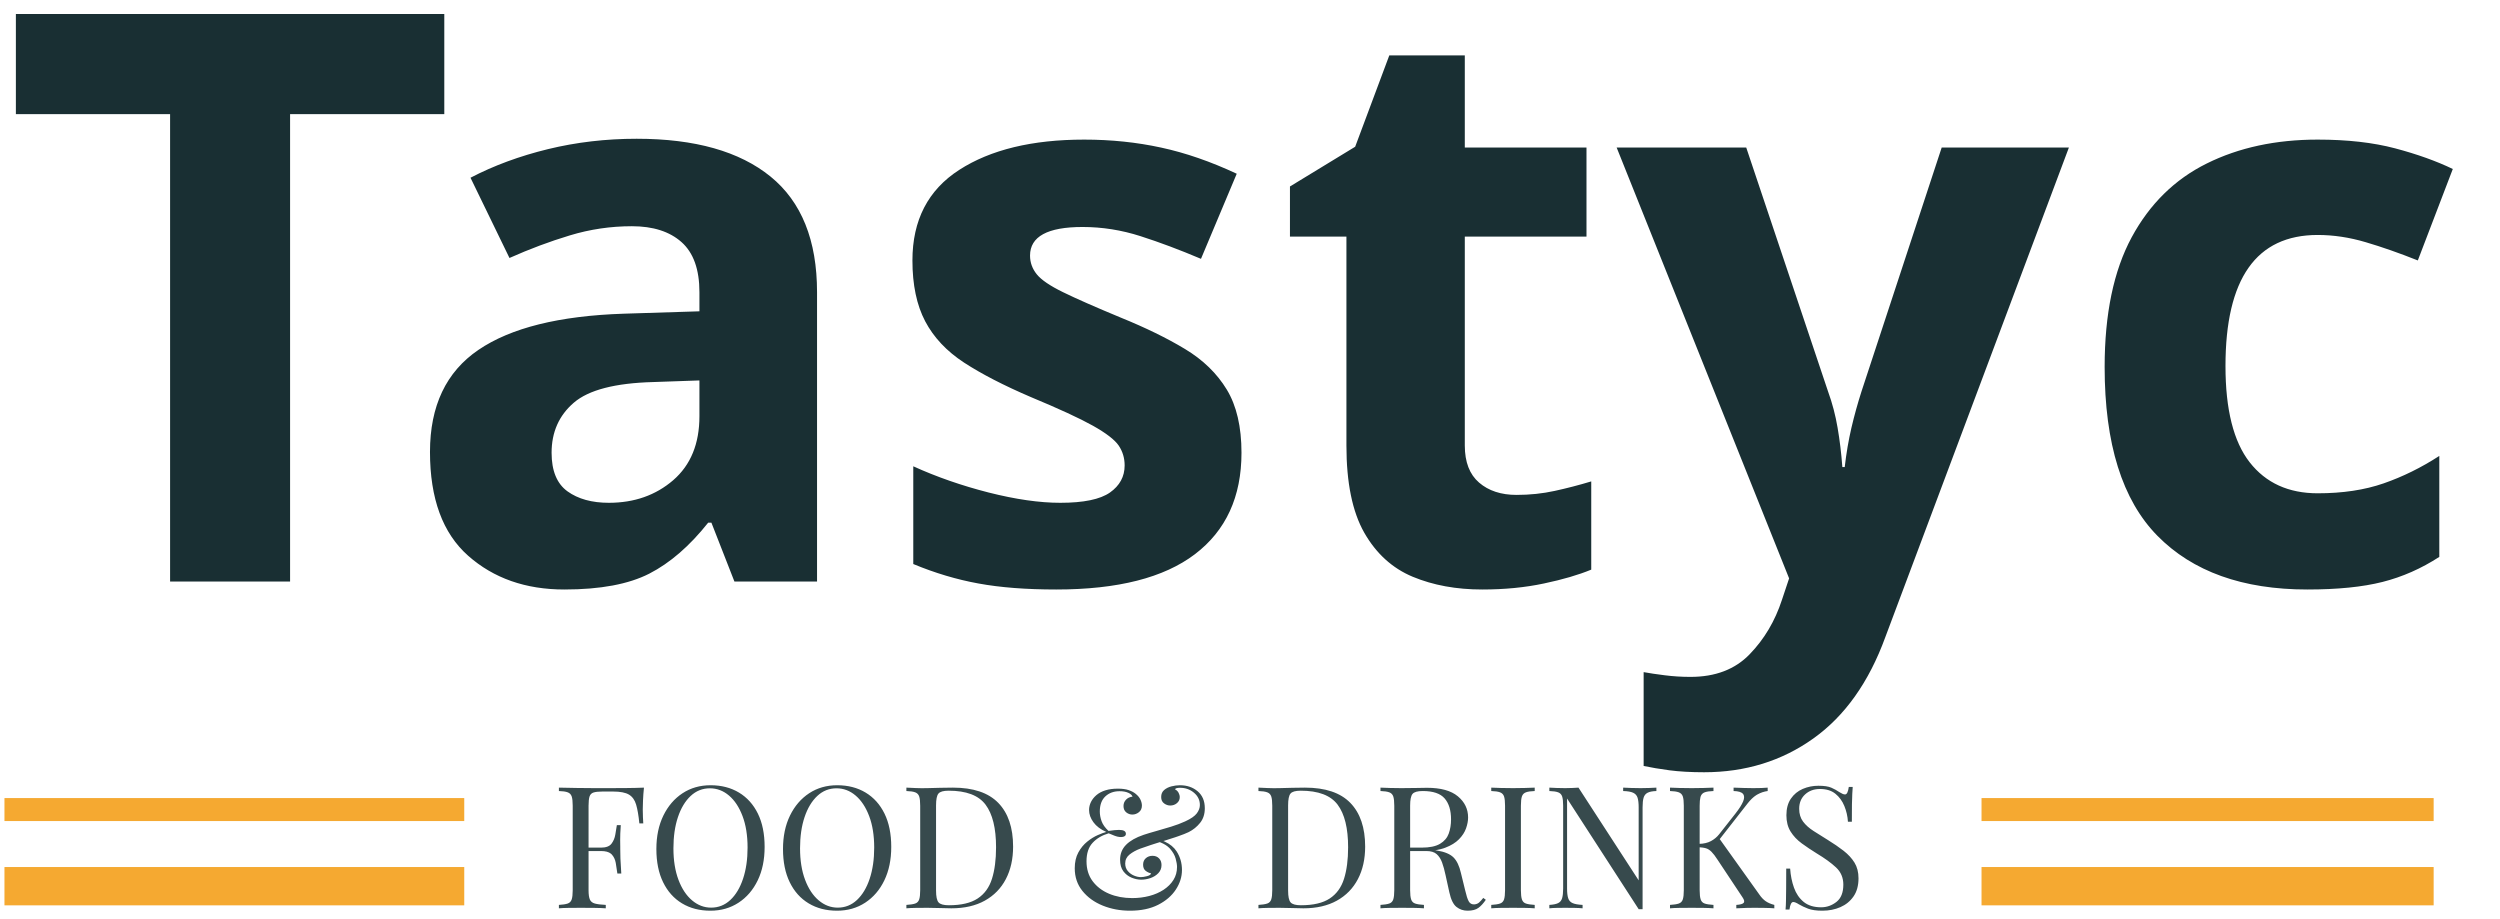
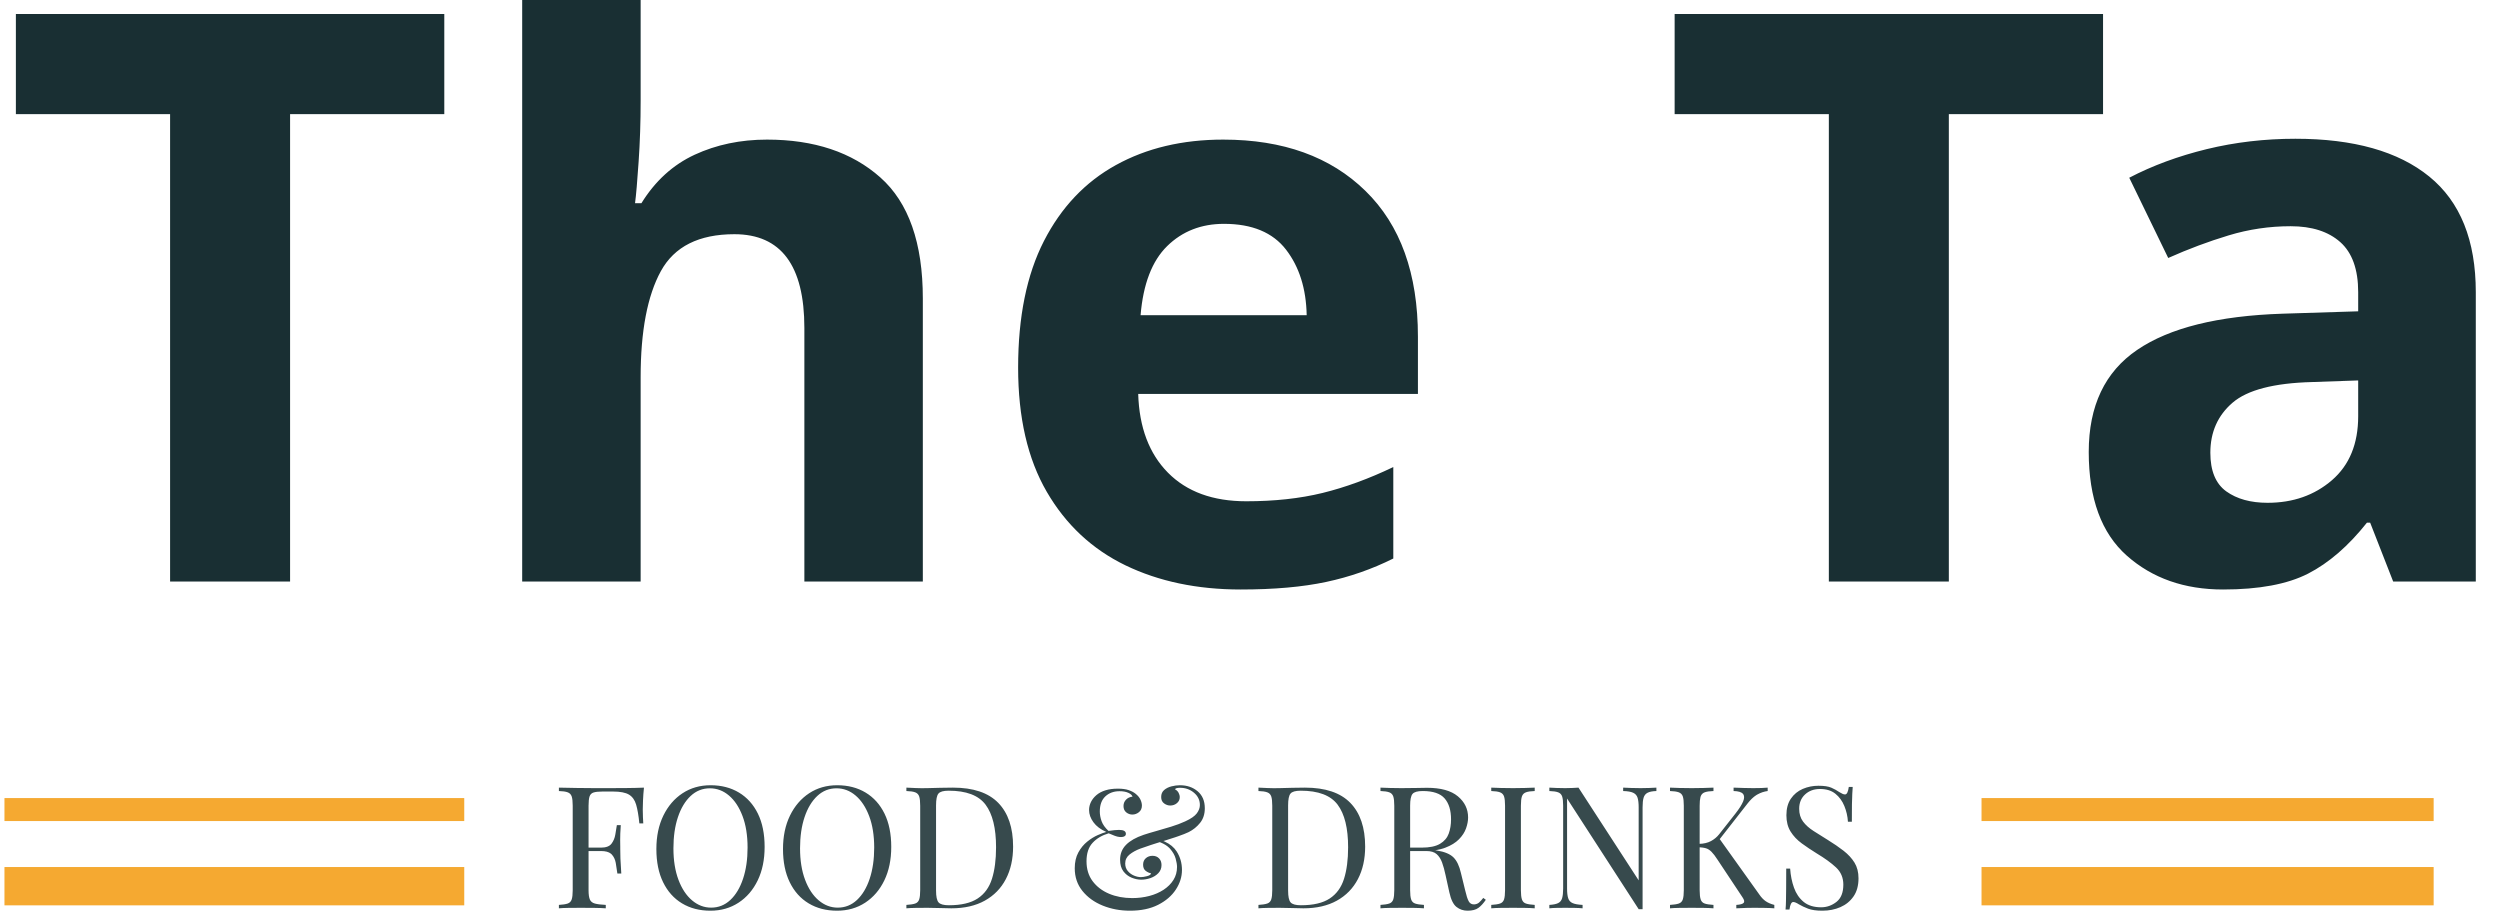
<svg xmlns="http://www.w3.org/2000/svg" width="460px" height="169px" viewBox="0 0 460 169" version="1.1">
  <g id="Artboard" stroke="none" stroke-width="1" fill="none" fill-rule="evenodd">
    <g id="logo-sm-white" opacity="0.869" transform="translate(0, 144)" fill-rule="nonzero">
      <g id="logo-sm" transform="translate(0, 0.159997)">
        <g id="Group-16">
          <path d="M108.294,11.804 L108.295,4.088 C108.295,3.314 108.358,2.744 108.483,2.378 C108.609,2.012 108.854,1.772 109.22,1.657 C109.586,1.542 110.125,1.484 110.836,1.484 L110.836,1.484 L112.812,1.484 C114.129,1.484 115.101,1.673 115.729,2.049 C116.356,2.425 116.795,3.037 117.046,3.884 C117.297,4.731 117.496,5.886 117.642,7.35 L117.642,7.35 L118.363,7.35 C118.342,7.015 118.322,6.628 118.301,6.189 C118.28,5.75 118.269,5.28 118.269,4.778 C118.269,4.381 118.285,3.811 118.316,3.068 C118.348,2.326 118.405,1.558 118.489,0.763 C117.527,0.805 116.434,0.831 115.211,0.841 C113.988,0.852 112.895,0.857 111.933,0.857 L111.933,0.857 L109.44,0.857 C108.405,0.857 107.302,0.847 106.131,0.826 C104.96,0.805 103.862,0.784 102.837,0.763 L102.837,0.763 L102.837,1.39 C103.548,1.411 104.087,1.49 104.453,1.626 C104.819,1.762 105.064,2.012 105.19,2.378 C105.315,2.744 105.378,3.314 105.378,4.088 L105.378,4.088 L105.378,19.645 C105.378,20.398 105.315,20.963 105.19,21.339 C105.064,21.715 104.819,21.966 104.453,22.092 C104.087,22.217 103.548,22.301 102.837,22.343 L102.837,22.343 L102.837,22.97 C103.276,22.928 103.852,22.902 104.562,22.892 C105.273,22.881 106.037,22.876 106.852,22.876 C107.71,22.876 108.556,22.881 109.393,22.892 C110.229,22.902 110.919,22.928 111.463,22.97 L111.463,22.97 L111.463,22.343 C110.585,22.301 109.916,22.217 109.456,22.092 C108.996,21.966 108.687,21.715 108.53,21.339 C108.373,20.963 108.295,20.398 108.295,19.645 L108.295,19.645 L108.294,12.432 L110.585,12.431 C111.403,12.431 112.01,12.592 112.406,12.914 L112.545,13.043 C112.932,13.45 113.183,13.973 113.298,14.611 C113.413,15.249 113.512,15.902 113.596,16.571 L113.596,16.571 L114.317,16.571 C114.234,15.379 114.181,14.47 114.16,13.843 C114.139,13.215 114.129,12.64 114.129,12.117 L114.128,11.716 C114.126,11.304 114.121,10.863 114.113,10.392 C114.103,9.765 114.139,8.855 114.223,7.664 L114.223,7.664 L113.502,7.664 C113.418,8.165 113.324,8.74 113.219,9.389 C113.115,10.037 112.88,10.601 112.514,11.082 C112.148,11.563 111.505,11.804 110.585,11.804 L110.585,11.804 L108.294,11.804 Z M130.716,23.409 C132.661,23.409 134.386,22.918 135.891,21.935 C137.397,20.952 138.573,19.582 139.42,17.826 C140.267,16.07 140.69,14.02 140.69,11.678 C140.69,9.274 140.277,7.23 139.451,5.546 C138.625,3.863 137.465,2.572 135.97,1.673 C134.475,0.774 132.734,0.324 130.747,0.324 C128.803,0.324 127.083,0.815 125.588,1.798 C124.092,2.781 122.916,4.151 122.059,5.907 C121.202,7.664 120.773,9.713 120.773,12.055 C120.773,14.439 121.186,16.477 122.012,18.171 C122.838,19.865 123.998,21.161 125.493,22.06 C126.989,22.96 128.729,23.409 130.716,23.409 Z M130.841,22.845 C129.566,22.845 128.4,22.4 127.344,21.511 C126.288,20.623 125.452,19.358 124.835,17.716 C124.218,16.075 123.91,14.146 123.91,11.929 C123.91,9.755 124.187,7.841 124.741,6.189 C125.295,4.537 126.074,3.241 127.077,2.3 C128.081,1.359 129.263,0.889 130.622,0.889 C131.918,0.889 133.089,1.333 134.135,2.222 C135.18,3.11 136.011,4.37 136.628,6.001 C137.245,7.632 137.554,9.566 137.554,11.804 C137.554,13.958 137.277,15.866 136.722,17.528 C136.168,19.19 135.389,20.492 134.386,21.433 C133.382,22.374 132.201,22.845 130.841,22.845 Z M154.015,23.409 C155.96,23.409 157.685,22.918 159.19,21.935 C160.696,20.952 161.872,19.582 162.719,17.826 C163.566,16.07 163.989,14.02 163.989,11.678 C163.989,9.274 163.576,7.23 162.75,5.546 C161.924,3.863 160.764,2.572 159.269,1.673 C157.774,0.774 156.033,0.324 154.046,0.324 C152.102,0.324 150.382,0.815 148.887,1.798 C147.392,2.781 146.215,4.151 145.358,5.907 C144.501,7.664 144.072,9.713 144.072,12.055 C144.072,14.439 144.485,16.477 145.311,18.171 C146.137,19.865 147.298,21.161 148.793,22.06 C150.288,22.96 152.029,23.409 154.015,23.409 Z M154.14,22.845 C152.865,22.845 151.699,22.4 150.643,21.511 C149.587,20.623 148.751,19.358 148.134,17.716 C147.517,16.075 147.209,14.146 147.209,11.929 C147.209,9.755 147.486,7.841 148.04,6.189 C148.594,4.537 149.373,3.241 150.377,2.3 C151.38,1.359 152.562,0.889 153.921,0.889 C155.217,0.889 156.388,1.333 157.434,2.222 C158.479,3.11 159.311,4.37 159.927,6.001 C160.544,7.632 160.853,9.566 160.853,11.804 C160.853,13.958 160.576,15.866 160.022,17.528 C159.467,19.19 158.688,20.492 157.685,21.433 C156.681,22.374 155.5,22.845 154.14,22.845 Z M175.056,22.97 C177.46,22.97 179.51,22.5 181.203,21.559 C182.897,20.618 184.188,19.295 185.077,17.591 C185.966,15.887 186.41,13.895 186.41,11.616 C186.41,8.124 185.501,5.442 183.681,3.57 C181.862,1.699 179.081,0.763 175.338,0.763 C174.753,0.763 174,0.774 173.08,0.794 C172.16,0.815 171.334,0.836 170.602,0.857 C169.912,0.878 169.211,0.873 168.5,0.841 C167.789,0.81 167.214,0.784 166.775,0.763 L166.775,0.763 L166.775,1.39 C167.486,1.411 168.025,1.49 168.391,1.626 C168.757,1.762 169.002,2.012 169.128,2.378 C169.253,2.744 169.316,3.314 169.316,4.088 L169.316,4.088 L169.316,19.645 C169.316,20.398 169.253,20.963 169.128,21.339 C169.002,21.715 168.757,21.966 168.391,22.092 C168.025,22.217 167.486,22.301 166.775,22.343 L166.775,22.343 L166.775,22.97 C167.214,22.928 167.789,22.902 168.5,22.892 C169.211,22.881 169.933,22.876 170.665,22.876 C171.334,22.876 172.118,22.892 173.017,22.923 C173.916,22.954 174.596,22.97 175.056,22.97 Z M174.585,22.405 C173.623,22.405 172.991,22.228 172.688,21.872 C172.384,21.517 172.233,20.795 172.233,19.708 L172.233,19.708 L172.233,4.025 C172.233,2.938 172.379,2.216 172.672,1.861 C172.965,1.505 173.592,1.328 174.554,1.328 C177.795,1.328 180.059,2.185 181.345,3.9 C182.631,5.614 183.274,8.228 183.274,11.741 C183.274,14.02 183.023,15.955 182.521,17.544 C182.019,19.133 181.141,20.341 179.886,21.166 C178.631,21.992 176.865,22.405 174.585,22.405 Z M207.916,23.409 C209.944,23.409 211.669,23.048 213.091,22.327 C214.513,21.606 215.6,20.67 216.353,19.52 C217.106,18.37 217.482,17.167 217.482,15.913 C217.482,14.658 217.158,13.524 216.51,12.51 C216.024,11.749 215.291,11.144 214.311,10.695 L214.065,10.59 L214.299,10.518 C214.965,10.314 215.602,10.11 216.21,9.906 L216.808,9.702 C217.592,9.43 218.225,9.18 218.706,8.95 C219.542,8.531 220.248,7.961 220.823,7.24 C221.398,6.519 221.685,5.625 221.685,4.558 C221.685,3.22 221.246,2.18 220.368,1.437 C219.49,0.695 218.402,0.324 217.106,0.324 C216.604,0.324 216.087,0.392 215.553,0.528 C215.02,0.664 214.571,0.889 214.205,1.202 C213.839,1.516 213.656,1.944 213.656,2.488 C213.656,3.011 213.834,3.403 214.189,3.664 C214.544,3.926 214.921,4.056 215.318,4.056 C215.799,4.056 216.212,3.91 216.557,3.617 C216.902,3.325 217.075,2.959 217.075,2.52 C217.075,2.248 217.001,1.976 216.855,1.704 C216.709,1.432 216.489,1.223 216.196,1.077 C216.238,0.972 216.343,0.899 216.51,0.857 C216.677,0.815 216.886,0.794 217.137,0.794 C218.12,0.794 218.972,1.098 219.694,1.704 C220.415,2.31 220.776,3.063 220.776,3.962 C220.776,4.485 220.588,4.997 220.211,5.499 C219.835,6.001 219.124,6.493 218.078,6.973 C217.305,7.329 216.442,7.653 215.491,7.946 C214.539,8.239 213.614,8.51 212.715,8.761 C211.816,9.012 211.052,9.242 210.425,9.451 C209.003,9.932 207.926,10.544 207.194,11.286 C206.463,12.029 206.097,12.943 206.097,14.031 C206.097,14.909 206.295,15.615 206.693,16.148 C207.09,16.681 207.592,17.073 208.198,17.324 C208.805,17.575 209.4,17.701 209.986,17.701 C210.551,17.701 211.12,17.601 211.695,17.403 C212.27,17.204 212.751,16.901 213.138,16.493 C213.525,16.085 213.719,15.589 213.719,15.003 C213.719,14.501 213.567,14.093 213.264,13.78 C212.96,13.466 212.558,13.309 212.056,13.309 C211.575,13.309 211.167,13.456 210.833,13.748 C210.498,14.041 210.331,14.439 210.331,14.94 C210.331,15.463 210.493,15.845 210.817,16.085 C211.141,16.326 211.471,16.477 211.805,16.54 C211.742,16.77 211.486,16.943 211.037,17.058 C210.587,17.173 210.216,17.23 209.923,17.23 C209.526,17.23 209.103,17.136 208.653,16.948 C208.203,16.76 207.822,16.477 207.508,16.101 C207.194,15.725 207.038,15.264 207.038,14.721 C207.038,14.052 207.304,13.503 207.837,13.074 C208.371,12.645 209.024,12.285 209.798,11.992 C210.3,11.804 210.953,11.579 211.758,11.318 C212.026,11.23 212.299,11.143 212.577,11.055 L213.401,10.796 L213.555,10.854 C214.196,11.116 214.712,11.436 215.102,11.814 L215.287,12.008 C215.81,12.604 216.155,13.21 216.322,13.827 C216.489,14.444 216.573,14.951 216.573,15.348 C216.573,16.247 216.353,17.047 215.914,17.748 C215.475,18.448 214.874,19.049 214.111,19.551 C213.347,20.053 212.469,20.435 211.476,20.696 C210.483,20.957 209.432,21.088 208.324,21.088 C206.755,21.088 205.339,20.821 204.074,20.288 C202.808,19.755 201.8,18.987 201.047,17.983 C200.294,16.979 199.918,15.756 199.918,14.313 C199.918,12.849 200.294,11.715 201.047,10.91 C201.8,10.105 202.782,9.525 203.995,9.169 C204.246,9.274 204.591,9.415 205.03,9.593 C205.469,9.77 205.888,9.859 206.285,9.859 C206.557,9.859 206.771,9.807 206.928,9.702 C207.085,9.598 207.163,9.451 207.163,9.263 C207.163,8.782 206.745,8.542 205.908,8.542 C205.72,8.542 205.438,8.557 205.062,8.589 C204.685,8.62 204.319,8.667 203.964,8.73 C203.336,8.144 202.913,7.549 202.693,6.942 C202.474,6.336 202.364,5.74 202.364,5.154 C202.364,3.941 202.704,3.016 203.383,2.378 C204.063,1.741 204.936,1.422 206.003,1.422 C206.651,1.422 207.189,1.521 207.618,1.72 C208.047,1.918 208.303,2.154 208.386,2.425 C207.905,2.467 207.508,2.65 207.194,2.974 C206.881,3.298 206.724,3.691 206.724,4.151 C206.724,4.652 206.891,5.039 207.226,5.311 C207.56,5.583 207.937,5.719 208.355,5.719 C208.794,5.719 209.197,5.572 209.563,5.28 C209.928,4.987 210.111,4.579 210.111,4.056 C210.111,3.722 210.023,3.361 209.845,2.974 C209.667,2.587 209.369,2.227 208.951,1.892 C208.616,1.62 208.188,1.396 207.665,1.218 C207.142,1.04 206.483,0.951 205.689,0.951 C204.811,0.951 204.042,1.056 203.383,1.265 C202.725,1.474 202.176,1.767 201.737,2.143 C201.298,2.52 200.963,2.943 200.733,3.413 C200.503,3.884 200.388,4.37 200.388,4.872 C200.388,5.646 200.655,6.398 201.188,7.13 C201.721,7.862 202.51,8.458 203.556,8.918 C203.159,9.023 202.636,9.216 201.988,9.498 C201.339,9.781 200.691,10.183 200.043,10.706 C199.395,11.229 198.851,11.893 198.412,12.698 C197.973,13.503 197.753,14.47 197.753,15.599 C197.753,17.209 198.224,18.6 199.165,19.771 C200.106,20.942 201.35,21.841 202.897,22.468 C204.445,23.095 206.118,23.409 207.916,23.409 Z M239.835,22.97 C242.24,22.97 244.289,22.5 245.983,21.559 C247.676,20.618 248.968,19.295 249.856,17.591 C250.745,15.887 251.189,13.895 251.189,11.616 C251.189,8.124 250.28,5.442 248.46,3.57 C246.641,1.699 243.86,0.763 240.117,0.763 C239.532,0.763 238.779,0.774 237.859,0.794 C236.939,0.815 236.113,0.836 235.381,0.857 C234.691,0.878 233.99,0.873 233.279,0.841 C232.569,0.81 231.993,0.784 231.554,0.763 L231.554,0.763 L231.554,1.39 C232.265,1.411 232.804,1.49 233.17,1.626 C233.536,1.762 233.781,2.012 233.907,2.378 C234.032,2.744 234.095,3.314 234.095,4.088 L234.095,4.088 L234.095,19.645 C234.095,20.398 234.032,20.963 233.907,21.339 C233.781,21.715 233.536,21.966 233.17,22.092 C232.804,22.217 232.265,22.301 231.554,22.343 L231.554,22.343 L231.554,22.97 C231.993,22.928 232.569,22.902 233.279,22.892 C233.99,22.881 234.712,22.876 235.444,22.876 C236.113,22.876 236.897,22.892 237.796,22.923 C238.695,22.954 239.375,22.97 239.835,22.97 Z M239.364,22.405 C238.403,22.405 237.77,22.228 237.467,21.872 C237.164,21.517 237.012,20.795 237.012,19.708 L237.012,19.708 L237.012,4.025 C237.012,2.938 237.158,2.216 237.451,1.861 C237.744,1.505 238.371,1.328 239.333,1.328 C242.574,1.328 244.838,2.185 246.124,3.9 C247.41,5.614 248.053,8.228 248.053,11.741 C248.053,14.02 247.802,15.955 247.3,17.544 C246.798,19.133 245.92,20.341 244.665,21.166 C243.411,21.992 241.644,22.405 239.364,22.405 Z M262.444,12.431 C263.28,12.431 263.913,12.619 264.342,12.996 C264.77,13.372 265.105,13.89 265.345,14.548 C265.586,15.207 265.8,15.986 265.988,16.885 L265.988,16.885 L266.678,20.022 C266.971,21.36 267.41,22.259 267.996,22.719 C268.581,23.179 269.261,23.409 270.035,23.409 C270.892,23.409 271.556,23.237 272.026,22.892 C272.497,22.547 272.952,22.05 273.391,21.402 L273.391,21.402 L272.92,21.057 C272.648,21.412 272.392,21.694 272.152,21.904 C271.911,22.113 271.613,22.228 271.258,22.249 C270.798,22.269 270.458,22.076 270.238,21.668 C270.019,21.261 269.804,20.597 269.595,19.677 L269.595,19.677 L268.811,16.477 C268.518,15.181 268.064,14.224 267.447,13.607 C266.83,12.99 265.821,12.567 264.42,12.337 L264.42,12.337 L264.069,12.282 L264.336,12.242 C264.776,12.167 265.183,12.069 265.56,11.948 L265.926,11.819 C266.992,11.412 267.834,10.894 268.451,10.267 C269.067,9.64 269.501,8.97 269.752,8.259 C270.003,7.549 270.129,6.879 270.129,6.252 C270.129,4.705 269.501,3.408 268.247,2.363 C266.992,1.317 265.1,0.794 262.569,0.794 C262.193,0.794 261.555,0.805 260.656,0.826 C259.757,0.847 258.816,0.857 257.833,0.857 C257.143,0.857 256.443,0.847 255.732,0.826 C255.021,0.805 254.446,0.784 254.007,0.763 L254.007,0.763 L254.007,1.39 C254.718,1.411 255.256,1.49 255.622,1.626 C255.988,1.762 256.234,2.012 256.359,2.378 C256.484,2.744 256.547,3.314 256.547,4.088 L256.547,4.088 L256.547,19.645 C256.547,20.398 256.484,20.963 256.359,21.339 C256.234,21.715 255.988,21.966 255.622,22.092 C255.256,22.217 254.718,22.301 254.007,22.343 L254.007,22.343 L254.007,22.97 C254.446,22.928 255.021,22.902 255.732,22.892 C256.443,22.881 257.206,22.876 258.021,22.876 C258.753,22.876 259.48,22.881 260.201,22.892 C260.923,22.902 261.524,22.928 262.005,22.97 L262.005,22.97 L262.005,22.343 C261.294,22.301 260.755,22.217 260.39,22.092 C260.024,21.966 259.778,21.715 259.652,21.339 C259.527,20.963 259.464,20.398 259.464,19.645 L259.464,19.645 L259.464,12.432 L261.879,12.431 L261.879,12.431 L262.444,12.431 Z M259.464,4.088 C259.464,3 259.611,2.279 259.903,1.924 C260.196,1.568 260.823,1.39 261.785,1.39 C263.688,1.39 265.032,1.845 265.816,2.755 C266.6,3.664 266.992,4.945 266.992,6.597 C266.992,7.559 266.851,8.432 266.569,9.216 C266.286,10 265.753,10.628 264.969,11.098 C264.185,11.569 263.05,11.804 261.566,11.804 L261.566,11.804 L259.464,11.804 L259.464,4.088 Z M282.387,22.97 L282.387,22.343 C281.676,22.301 281.138,22.217 280.772,22.092 C280.406,21.966 280.16,21.715 280.035,21.339 C279.909,20.963 279.846,20.398 279.846,19.645 L279.846,19.645 L279.846,4.088 C279.846,3.314 279.909,2.744 280.035,2.378 C280.16,2.012 280.406,1.762 280.772,1.626 C281.138,1.49 281.676,1.411 282.387,1.39 L282.387,1.39 L282.387,0.763 C281.906,0.784 281.305,0.805 280.583,0.826 C279.862,0.847 279.135,0.857 278.404,0.857 C277.588,0.857 276.825,0.847 276.114,0.826 C275.403,0.805 274.828,0.784 274.389,0.763 L274.389,0.763 L274.389,1.39 C275.1,1.411 275.638,1.49 276.004,1.626 C276.37,1.762 276.616,2.012 276.741,2.378 C276.867,2.744 276.929,3.314 276.929,4.088 L276.929,4.088 L276.929,19.645 C276.929,20.398 276.867,20.963 276.741,21.339 C276.616,21.715 276.37,21.966 276.004,22.092 C275.638,22.217 275.1,22.301 274.389,22.343 L274.389,22.343 L274.389,22.97 C274.828,22.928 275.403,22.902 276.114,22.892 C276.825,22.881 277.588,22.876 278.404,22.876 C279.135,22.876 279.862,22.881 280.583,22.892 C281.305,22.902 281.906,22.928 282.387,22.97 L282.387,22.97 Z M302.236,23.127 L302.236,4.401 C302.236,3.628 302.299,3.032 302.424,2.614 C302.55,2.195 302.795,1.892 303.161,1.704 C303.527,1.516 304.066,1.411 304.776,1.39 L304.776,1.39 L304.776,0.763 C304.442,0.784 304.008,0.805 303.475,0.826 C302.942,0.847 302.403,0.857 301.859,0.857 C301.337,0.857 300.767,0.847 300.15,0.826 C299.533,0.805 299.037,0.784 298.66,0.763 L298.66,0.763 L298.66,1.39 C299.476,1.411 300.087,1.516 300.495,1.704 C300.903,1.892 301.175,2.195 301.311,2.614 C301.446,3.032 301.514,3.628 301.514,4.401 L301.514,4.401 L301.514,17.826 L290.442,0.763 C290.108,0.784 289.731,0.805 289.313,0.826 C288.895,0.847 288.456,0.857 287.996,0.857 C287.473,0.857 286.945,0.847 286.412,0.826 C285.879,0.805 285.434,0.784 285.079,0.763 L285.079,0.763 L285.079,1.39 C285.79,1.411 286.328,1.49 286.694,1.626 C287.06,1.762 287.306,2.012 287.431,2.378 C287.557,2.744 287.619,3.314 287.619,4.088 L287.619,4.088 L287.619,19.332 C287.619,20.084 287.557,20.675 287.431,21.104 C287.306,21.532 287.06,21.836 286.694,22.013 C286.328,22.191 285.79,22.301 285.079,22.343 L285.079,22.343 L285.079,22.97 C285.434,22.928 285.879,22.902 286.412,22.892 C286.945,22.881 287.473,22.876 287.996,22.876 C288.539,22.876 289.115,22.881 289.721,22.892 C290.327,22.902 290.819,22.928 291.195,22.97 L291.195,22.97 L291.195,22.343 C290.38,22.301 289.768,22.191 289.36,22.013 C288.952,21.836 288.681,21.532 288.545,21.104 C288.409,20.675 288.341,20.084 288.341,19.332 L288.341,19.332 L288.341,2.77 L301.514,23.127 L301.514,23.127 L302.236,23.127 Z M326.476,22.97 L326.476,22.343 C325.828,22.175 325.295,21.945 324.876,21.653 C324.458,21.36 324.071,20.952 323.716,20.429 L323.716,20.429 L316.431,10.233 L321.552,3.68 C322.082,3.003 322.613,2.494 323.143,2.153 L323.371,2.018 C323.977,1.683 324.604,1.474 325.253,1.39 L325.253,1.39 L325.253,0.763 C324.625,0.826 323.737,0.857 322.587,0.857 C322.043,0.857 321.457,0.847 320.83,0.826 C320.203,0.805 319.586,0.784 318.98,0.763 L318.98,0.763 L318.98,1.39 C319.858,1.411 320.433,1.584 320.705,1.908 C320.977,2.232 320.987,2.697 320.736,3.304 C320.485,3.91 320.015,4.652 319.325,5.531 L319.325,5.531 L316.313,9.357 C315.916,9.859 315.42,10.272 314.824,10.596 C314.228,10.92 313.491,11.093 312.612,11.114 L312.737,11.109 L312.738,4.088 C312.738,3.411 312.786,2.89 312.882,2.525 L312.926,2.378 C313.051,2.012 313.297,1.762 313.663,1.626 C314.029,1.49 314.567,1.411 315.278,1.39 L315.278,1.39 L315.278,0.763 C314.797,0.784 314.196,0.805 313.475,0.826 C312.753,0.847 312.027,0.857 311.295,0.857 C310.479,0.857 309.716,0.847 309.005,0.826 C308.294,0.805 307.719,0.784 307.28,0.763 L307.28,0.763 L307.28,1.39 C307.991,1.411 308.53,1.49 308.895,1.626 C309.261,1.762 309.507,2.012 309.633,2.378 C309.758,2.744 309.821,3.314 309.821,4.088 L309.821,4.088 L309.821,19.645 C309.821,20.398 309.758,20.963 309.633,21.339 C309.507,21.715 309.261,21.966 308.895,22.092 C308.53,22.217 307.991,22.301 307.28,22.343 L307.28,22.343 L307.28,22.97 C307.719,22.928 308.294,22.902 309.005,22.892 C309.716,22.881 310.479,22.876 311.295,22.876 C312.027,22.876 312.753,22.881 313.475,22.892 C314.196,22.902 314.797,22.928 315.278,22.97 L315.278,22.97 L315.278,22.343 C314.567,22.301 314.029,22.217 313.663,22.092 C313.297,21.966 313.051,21.715 312.926,21.339 C312.8,20.963 312.738,20.398 312.738,19.645 L312.738,19.645 L312.737,11.749 L312.915,11.759 C313.208,11.781 313.468,11.819 313.696,11.872 L313.914,11.929 C314.259,12.034 314.594,12.248 314.918,12.572 C315.242,12.896 315.613,13.383 316.031,14.031 L316.031,14.031 L320.611,20.931 C320.945,21.412 321.018,21.757 320.83,21.966 C320.642,22.175 320.192,22.301 319.481,22.343 L319.481,22.343 L319.481,22.97 C320.255,22.928 320.898,22.902 321.41,22.892 C321.923,22.881 322.357,22.876 322.712,22.876 L323.039,22.877 C323.492,22.878 324.016,22.883 324.61,22.892 C325.352,22.902 325.974,22.928 326.476,22.97 L326.476,22.97 Z M335.315,23.409 C336.528,23.409 337.637,23.19 338.64,22.75 C339.644,22.311 340.449,21.653 341.055,20.774 C341.662,19.896 341.965,18.788 341.965,17.45 C341.965,16.32 341.719,15.359 341.228,14.564 C340.737,13.769 340.067,13.043 339.221,12.384 C338.374,11.725 337.407,11.061 336.319,10.392 C335.378,9.807 334.505,9.258 333.7,8.746 C332.895,8.233 332.252,7.658 331.771,7.021 C331.29,6.383 331.05,5.593 331.05,4.652 C331.05,3.565 331.41,2.687 332.132,2.018 C332.853,1.349 333.768,1.014 334.876,1.014 C336.047,1.014 336.994,1.307 337.715,1.892 C338.436,2.478 338.985,3.23 339.362,4.151 C339.738,5.071 339.958,6.032 340.02,7.036 L340.02,7.036 L340.742,7.036 C340.742,5.719 340.747,4.658 340.757,3.853 C340.768,3.048 340.789,2.399 340.82,1.908 C340.852,1.417 340.878,0.993 340.899,0.638 L340.899,0.638 L340.177,0.638 C340.052,1.558 339.822,2.018 339.487,2.018 C339.341,2.018 339.189,1.981 339.032,1.908 C338.875,1.835 338.672,1.725 338.421,1.579 C338.002,1.286 337.522,1.019 336.978,0.779 C336.434,0.538 335.64,0.418 334.594,0.418 C333.569,0.418 332.608,0.611 331.708,0.998 C330.809,1.385 330.083,1.981 329.528,2.786 C328.974,3.591 328.697,4.611 328.697,5.844 C328.697,7.015 328.953,8.014 329.466,8.84 C329.978,9.666 330.663,10.392 331.52,11.02 C332.378,11.647 333.298,12.264 334.28,12.87 C335.744,13.748 336.926,14.606 337.825,15.442 C338.724,16.279 339.173,17.335 339.173,18.61 C339.173,20.074 338.75,21.135 337.903,21.794 C337.056,22.452 336.121,22.782 335.096,22.782 C333.758,22.782 332.686,22.452 331.881,21.794 C331.076,21.135 330.48,20.262 330.093,19.175 C329.706,18.087 329.471,16.916 329.387,15.662 L329.387,15.662 L328.666,15.662 C328.666,17.126 328.661,18.338 328.65,19.3 C328.64,20.262 328.629,21.041 328.619,21.637 C328.608,22.233 328.582,22.75 328.54,23.19 L328.54,23.19 L329.262,23.19 C329.387,22.269 329.617,21.809 329.952,21.809 C330.203,21.809 330.558,21.956 331.018,22.249 C331.478,22.52 332.033,22.782 332.681,23.033 C333.329,23.284 334.207,23.409 335.315,23.409 Z" id="FOOD&amp;DRINKS" fill="#192F33" />
          <polygon id="Fill-12" fill="#F39C12" points="0.821 6.914 85.421 6.914 85.421 2.684 0.821 2.684" />
          <polygon id="Fill-13" fill="#F39C12" points="0.821 22.424 85.421 22.424 85.421 15.374 0.821 15.374" />
          <polygon id="Fill-14" fill="#F39C12" points="364.601 6.914 447.791 6.914 447.791 2.684 364.601 2.684" />
          <polygon id="Fill-15" fill="#F39C12" points="364.601 22.424 447.791 22.424 447.791 15.374 364.601 15.374" />
        </g>
      </g>
    </g>
-     <text id="Tastycs" font-family="PlayfairDisplay-Black, Playfair Display" font-size="146.245" font-weight="700" fill="#192F33">
-       <tspan x="0" y="107">Tastycs</tspan>
+     <text id="TheTapRoom" font-family="PlayfairDisplay-Black, Playfair Display" font-size="146.245" font-weight="700" fill="#192F33">
+       <tspan x="0" y="107">The Tap Room</tspan>
    </text>
  </g>
</svg>
